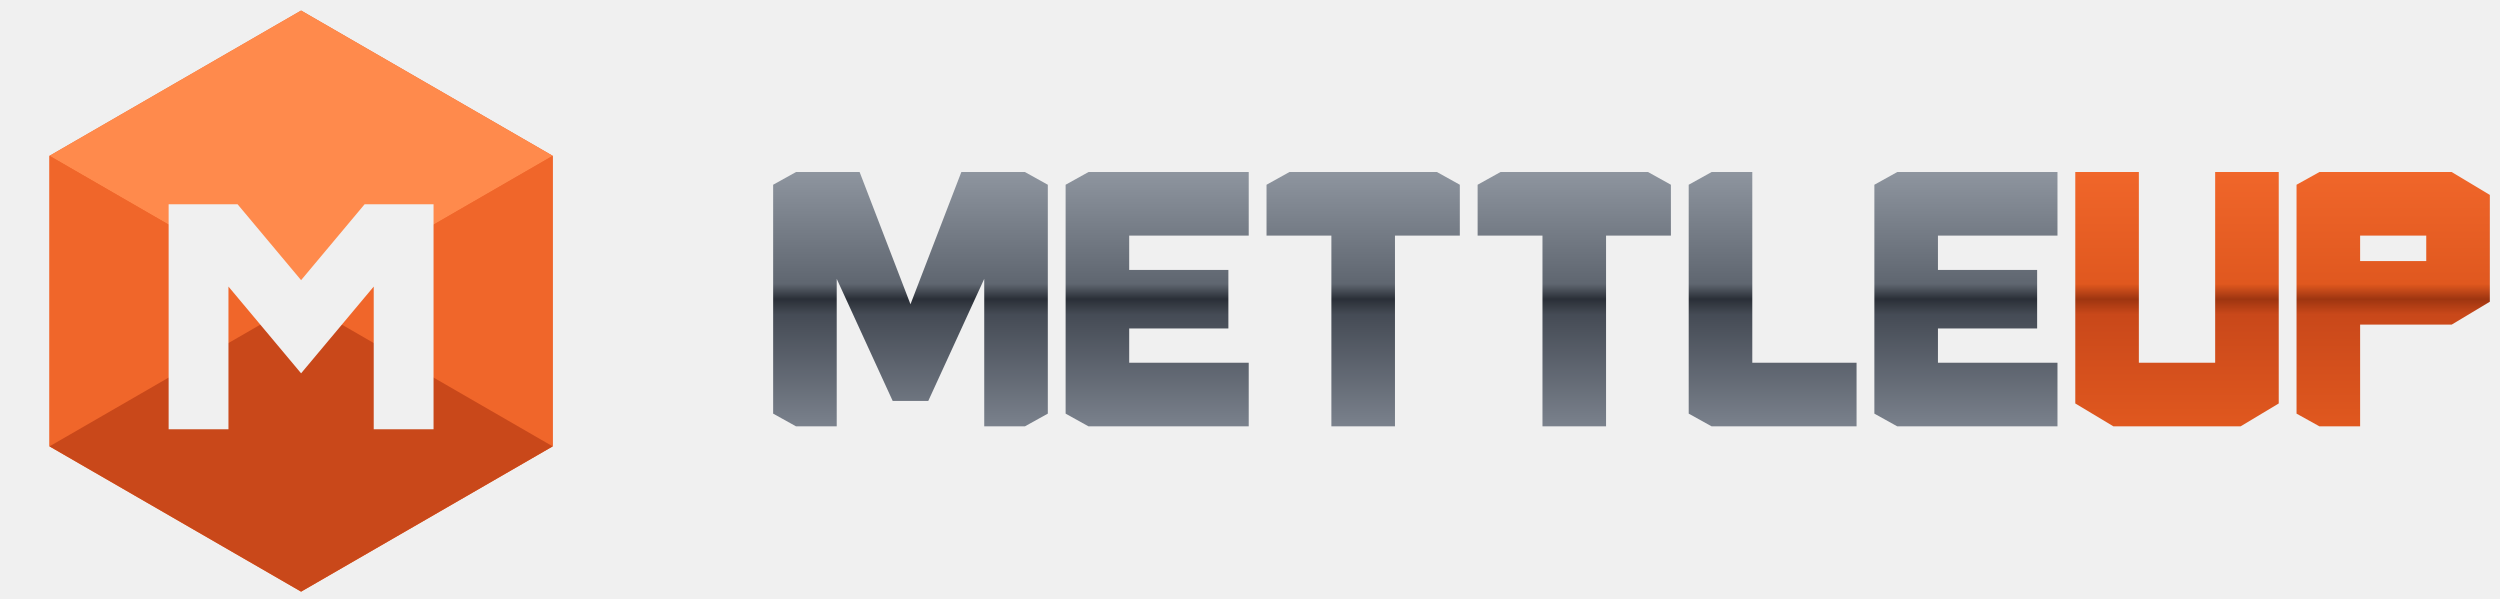
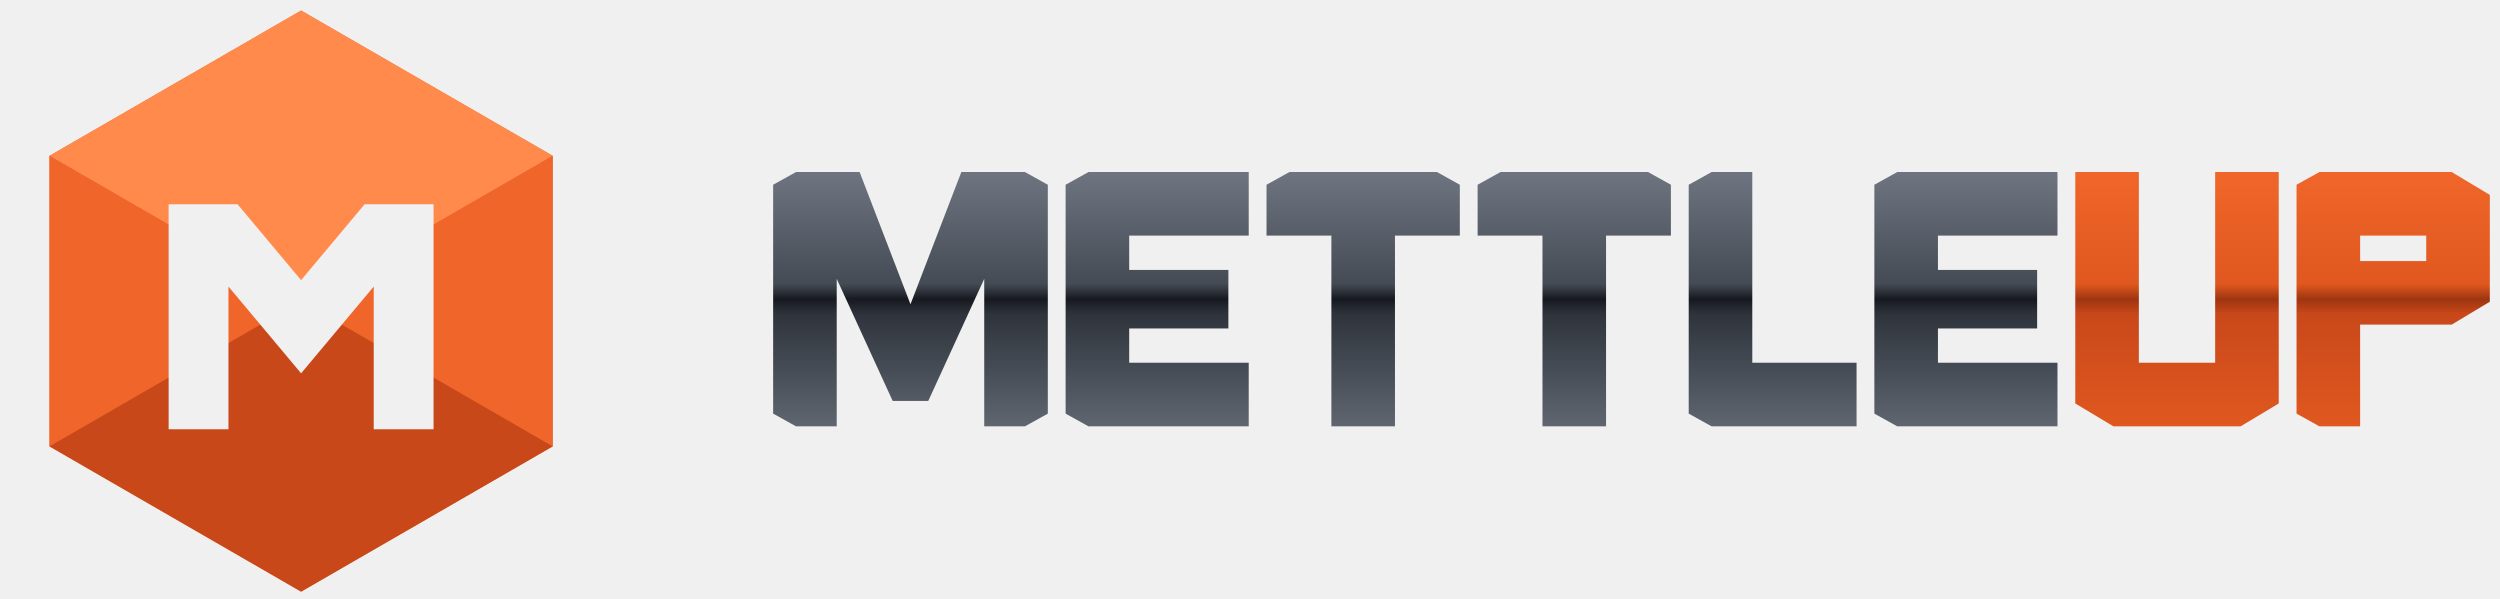
<svg xmlns="http://www.w3.org/2000/svg" viewBox="-4 -4 983 235.27" role="img" aria-label="MettleUp">
  <g transform="matrix(0.56 0 0 0.56 -28.97 -28.97)">
    <mask id="mkweblightm" maskUnits="userSpaceOnUse" x="0" y="0" width="512" height="512">
      <rect width="512" height="512" fill="#fff" />
      <path d="M205 346 205 245.8 256 306.71 307 245.8 307 346 349 346 349 188 300.61 188 256 241.29 211.39 188 163 188 163 346Z" fill="#000" />
    </mask>
    <g mask="url(#mkweblightm)">
      <path d="M256 52 432.67 154 432.67 358 256 460 79.33 358 79.33 154Z" fill="#F0662A" />
      <path d="M256 256 79.33 154 256 52ZM256 256 256 52 432.67 154Z" fill="#FF8A4C" />
      <path d="M256 256 432.67 154 432.67 358ZM256 256 79.33 358 79.33 154Z" fill="#F0662A" />
      <path d="M256 256 432.67 358 256 460ZM256 256 256 460 79.33 358Z" fill="#C9481A" />
    </g>
  </g>
  <defs>
    <linearGradient id="weblights" gradientUnits="userSpaceOnUse" x1="0" y1="0" x2="0" y2="100">
-       <stop offset="0" stop-color="#8E959F" />
-       <stop offset="0.44" stop-color="#5F6670" />
-       <stop offset="0.5" stop-color="#2A2F37" />
-       <stop offset="0.56" stop-color="#454B55" />
-       <stop offset="1" stop-color="#7A818C" />
+       <stop offset="0" stop-color="#6E7580" />
+       <stop offset="0.44" stop-color="#454B55" />
+       <stop offset="0.5" stop-color="#16191F" />
+       <stop offset="0.56" stop-color="#2F343C" />
+       <stop offset="1" stop-color="#5F6670" />
    </linearGradient>
    <linearGradient id="weblightf" gradientUnits="userSpaceOnUse" x1="0" y1="0" x2="0" y2="100">
      <stop offset="0" stop-color="#F0662A" />
      <stop offset="0.44" stop-color="#E0581F" />
      <stop offset="0.5" stop-color="#9E3510" />
      <stop offset="0.56" stop-color="#C9481A" />
      <stop offset="1" stop-color="#E0581F" />
    </linearGradient>
  </defs>
  <g transform="translate(300 63.64) scale(1)">
    <path d="M0 95L0 5L9 0L34 0L54 52L74 0L99 0L108 5L108 95L99 100L83 100L83 42L61 90L47 90L25 42L25 100L9 100ZM124 0L187 0L187 25L140 25L140 38.5L179 38.5L179 61.5L140 61.5L140 75L187 75L187 100L124 100L115 95L115 5ZM203 0L261 0L270 5L270 25L244.5 25L244.5 100L219.5 100L219.5 25L194 25L194 5ZM286 0L344 0L353 5L353 25L327.5 25L327.5 100L302.5 100L302.5 25L277 25L277 5ZM369 0L385 0L385 75L426 75L426 100L369 100L360 95L360 5ZM442 0L505 0L505 25L458 25L458 38.5L497 38.5L497 61.5L458 61.5L458 75L505 75L505 100L442 100L433 95L433 5Z" fill="url(#weblights)" />
    <path d="M512 0L537 0L537 75L567 75L567 0L592 0L592 91L577 100L527 100L512 91ZM599 95L599 5L608 0L660 0L675 9L675 51L660 60L624 60L624 100L608 100ZM624 35L650 35L650 25L624 25Z" fill="url(#weblightf)" />
  </g>
</svg>
